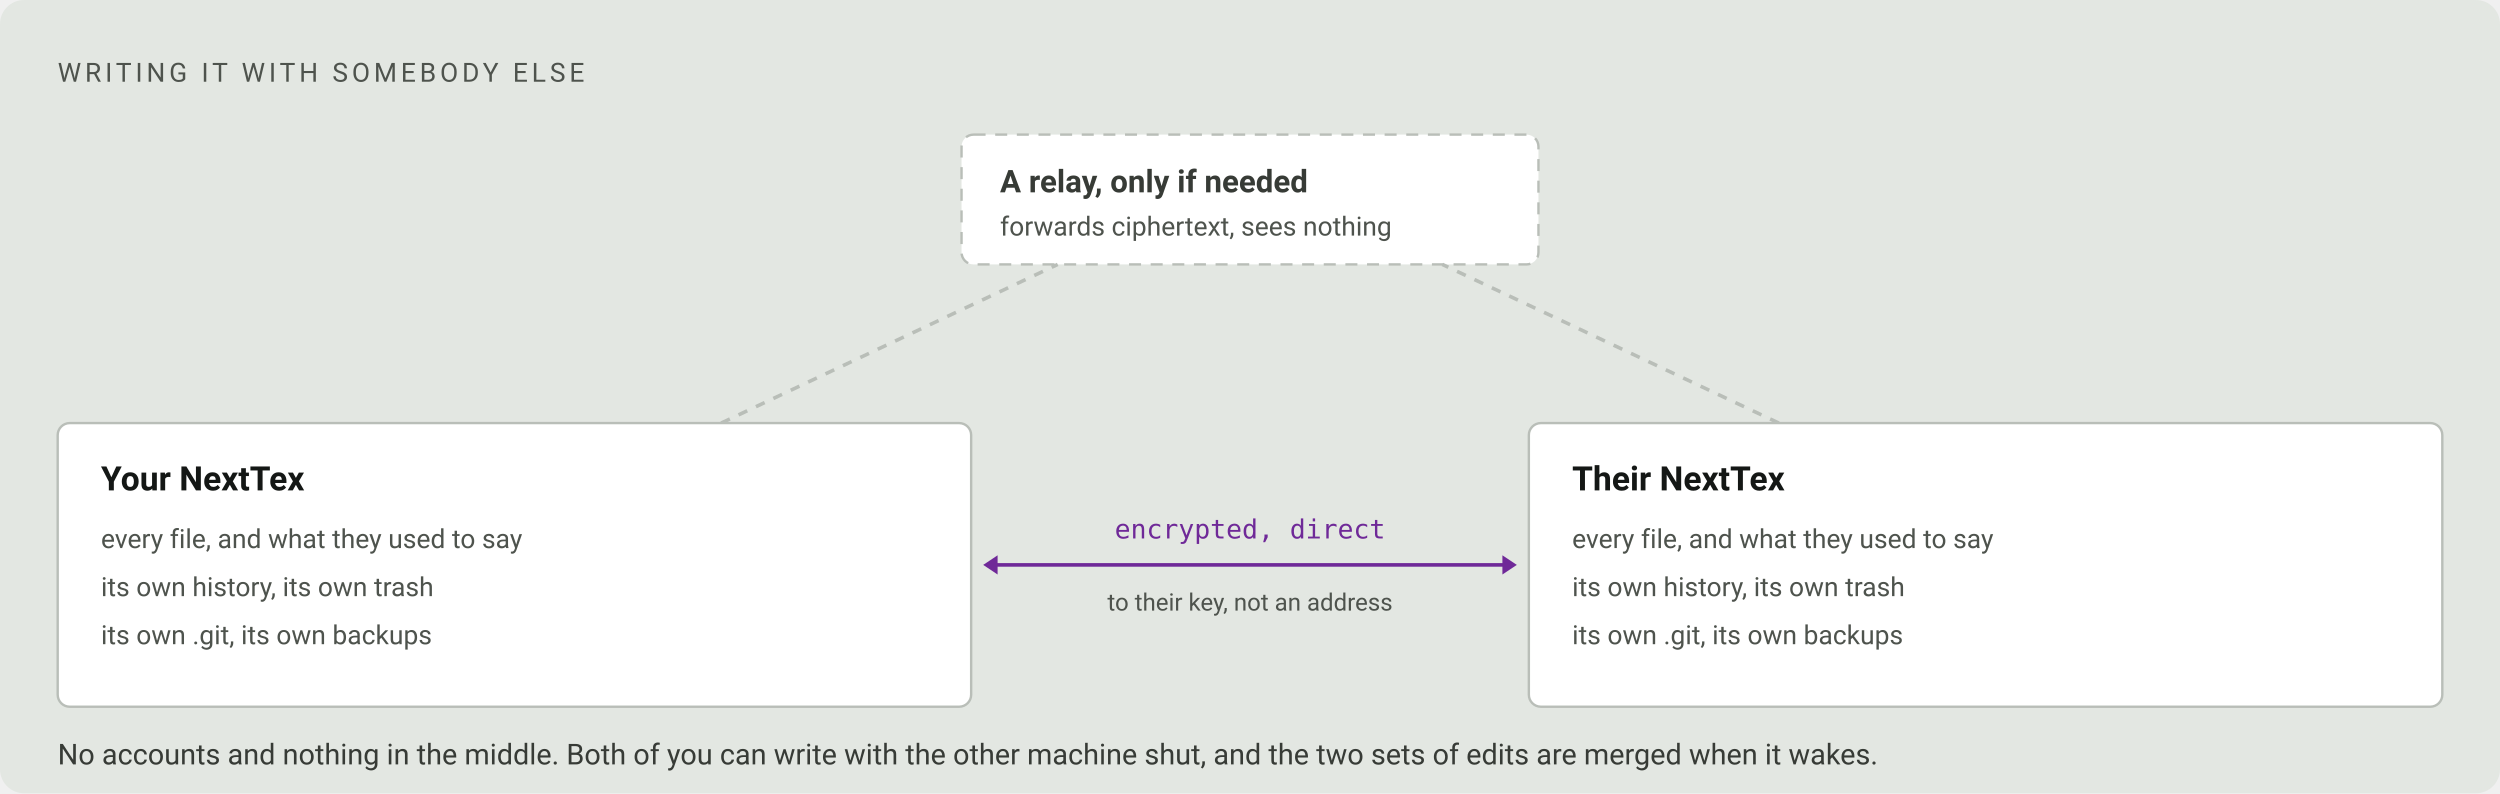
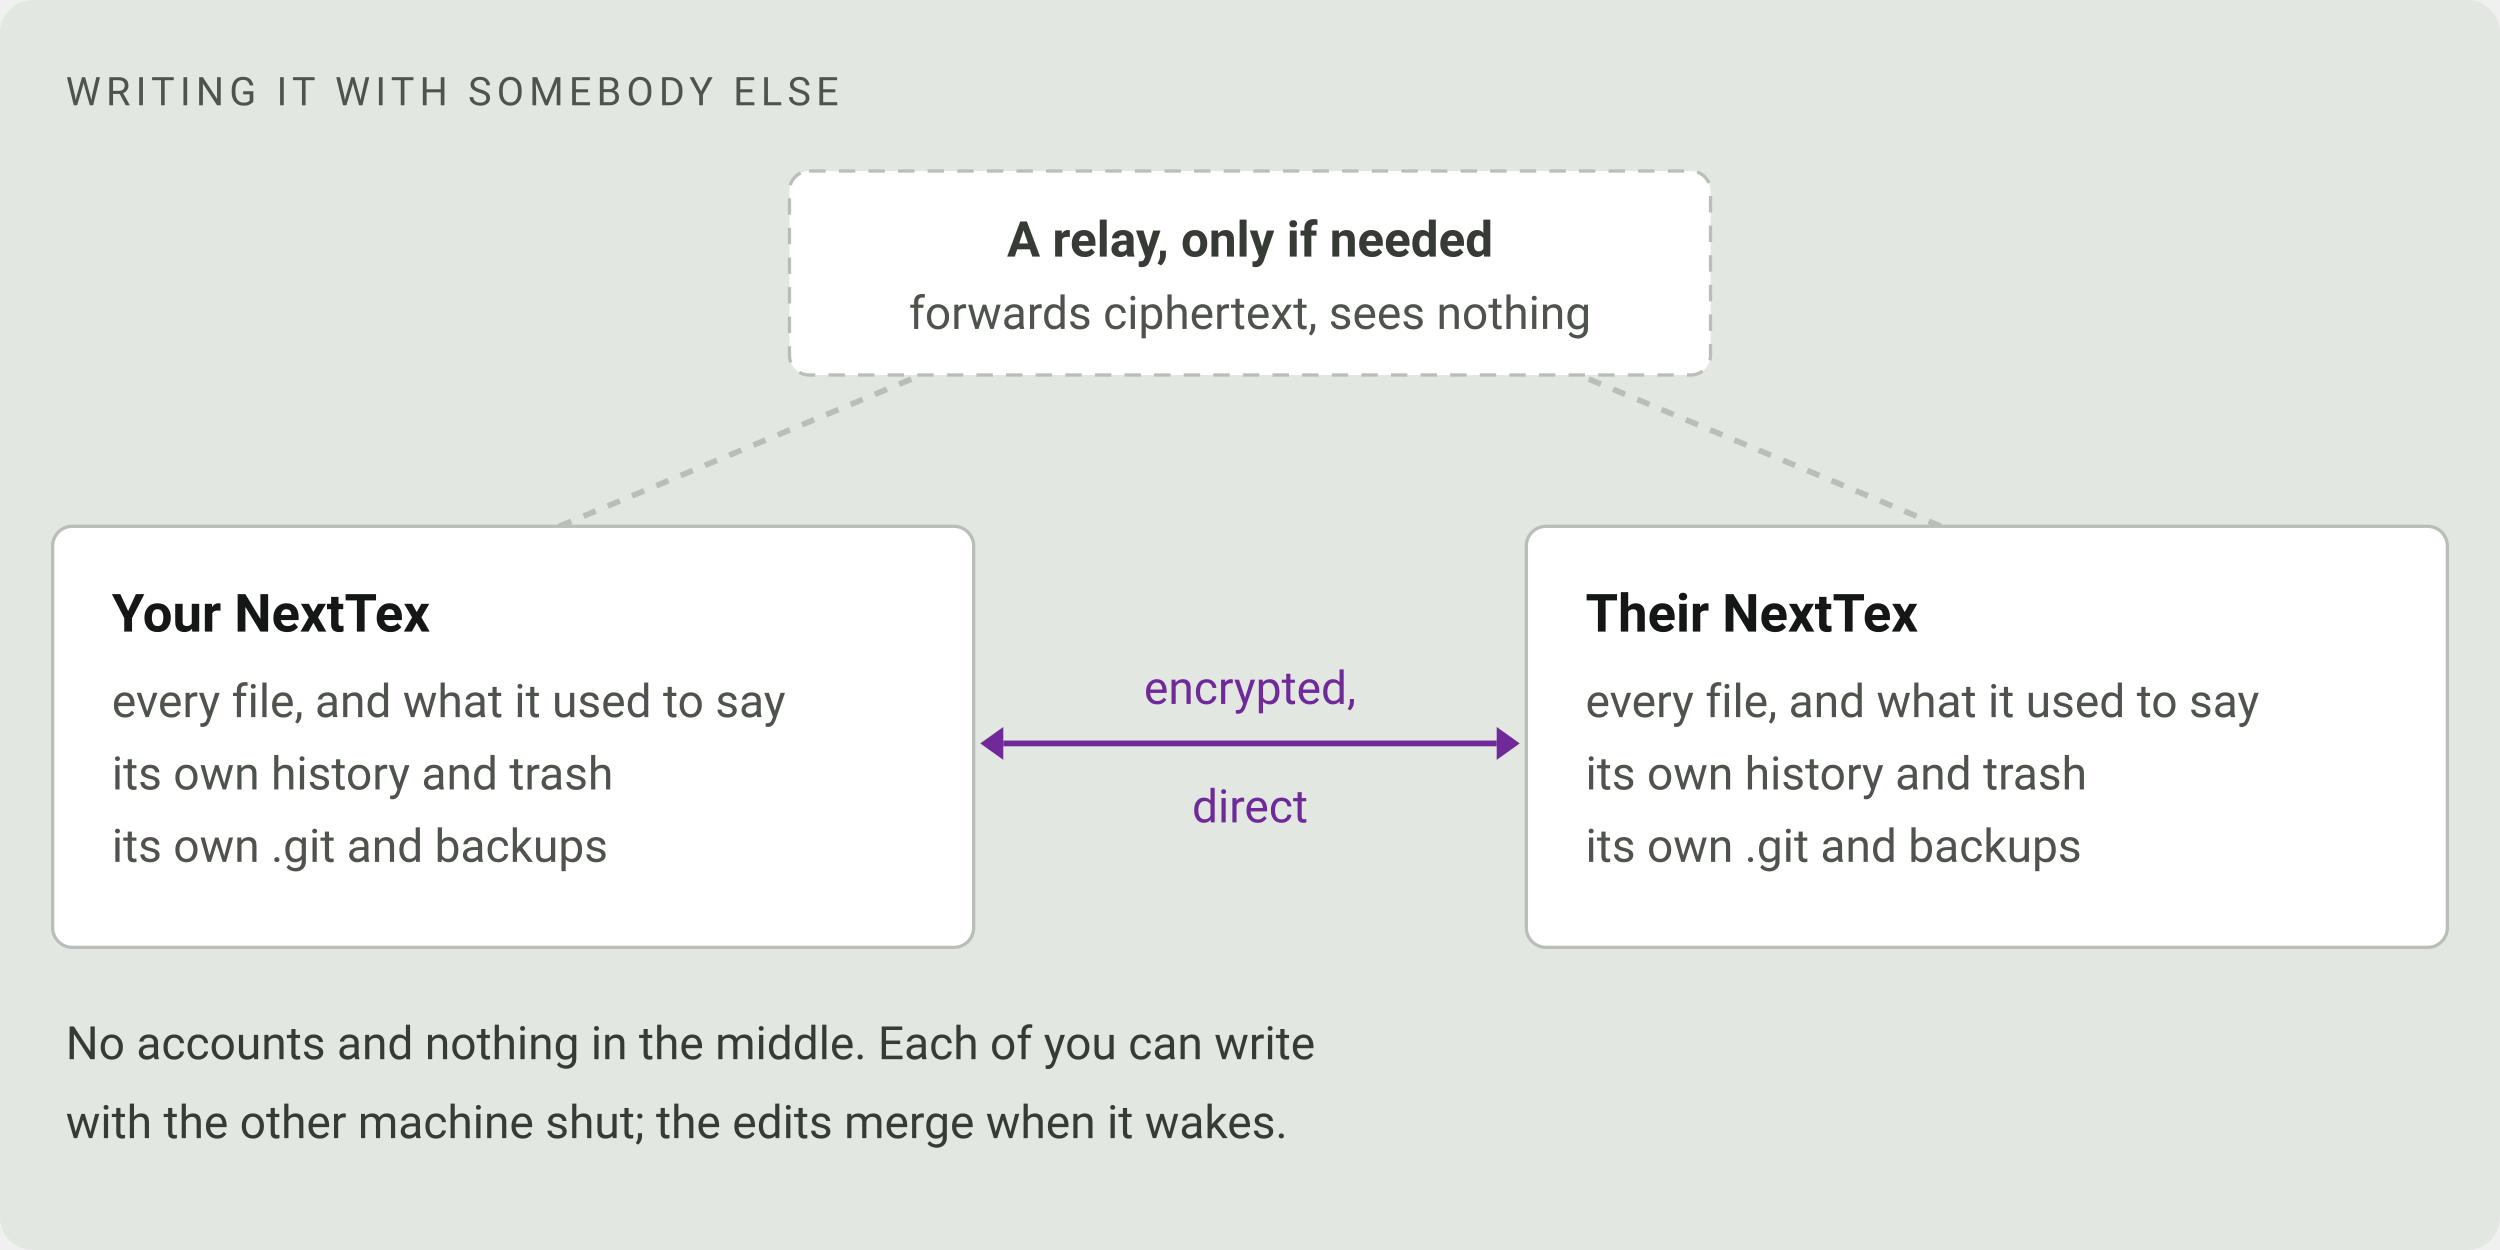
- <svg xmlns="http://www.w3.org/2000/svg" width="1040" height="330" viewBox="0 0 1040 330" role="img" aria-label="Two NextTex installs, each holding a whole copy of the project, connected directly and encrypted to the other's public key. A relay forwards ciphertext only when a direct route cannot be made. There is no server in the middle and no accounts.">
-   <rect width="1040" height="330" rx="10" fill="#E3E7E2" />
-   <text x="24" y="34" font-family="ui-sans-serif,system-ui,-apple-system,Segoe UI,Roboto,sans-serif" font-size="11" letter-spacing="1.6" fill="#4E534D">WRITING IT WITH SOMEBODY ELSE</text>
-   <rect x="400" y="56" width="240" height="54" rx="5" fill="#FFFFFF" stroke="#B9BEB8" stroke-width="1" stroke-dasharray="5 4" />
-   <text x="416" y="80" font-family="ui-sans-serif,system-ui,-apple-system,Segoe UI,Roboto,sans-serif" font-size="13" font-weight="600" fill="#373B36">A relay, only if needed</text>
-   <text x="416" y="98" font-family="ui-sans-serif,system-ui,-apple-system,Segoe UI,Roboto,sans-serif" font-size="11" fill="#4E534D">forwards ciphertext, sees nothing</text>
-   <line x1="300" y1="176" x2="440" y2="110" stroke="#B9BEB8" stroke-width="1.5" stroke-dasharray="4 4" />
-   <line x1="740" y1="176" x2="600" y2="110" stroke="#B9BEB8" stroke-width="1.5" stroke-dasharray="4 4" />
-   <rect x="24" y="176" width="380" height="118" rx="5" fill="#FFFFFF" stroke="#B9BEB8" stroke-width="1" />
-   <text x="42" y="204" font-family="ui-sans-serif,system-ui,-apple-system,Segoe UI,Roboto,sans-serif" font-size="14" font-weight="600" fill="#141715">Your NextTex</text>
-   <text x="42" y="228" font-family="ui-sans-serif,system-ui,-apple-system,Segoe UI,Roboto,sans-serif" font-size="11" fill="#4E534D">every file, and what they used to say</text>
-   <text x="42" y="248" font-family="ui-sans-serif,system-ui,-apple-system,Segoe UI,Roboto,sans-serif" font-size="11" fill="#4E534D">its own history, its own trash</text>
-   <text x="42" y="268" font-family="ui-sans-serif,system-ui,-apple-system,Segoe UI,Roboto,sans-serif" font-size="11" fill="#4E534D">its own .git, its own backups</text>
-   <rect x="636" y="176" width="380" height="118" rx="5" fill="#FFFFFF" stroke="#B9BEB8" stroke-width="1" />
-   <text x="654" y="204" font-family="ui-sans-serif,system-ui,-apple-system,Segoe UI,Roboto,sans-serif" font-size="14" font-weight="600" fill="#141715">Their NextTex</text>
-   <text x="654" y="228" font-family="ui-sans-serif,system-ui,-apple-system,Segoe UI,Roboto,sans-serif" font-size="11" fill="#4E534D">every file, and what they used to say</text>
-   <text x="654" y="248" font-family="ui-sans-serif,system-ui,-apple-system,Segoe UI,Roboto,sans-serif" font-size="11" fill="#4E534D">its own history, its own trash</text>
-   <text x="654" y="268" font-family="ui-sans-serif,system-ui,-apple-system,Segoe UI,Roboto,sans-serif" font-size="11" fill="#4E534D">its own .git, its own backups</text>
-   <line x1="414" y1="235" x2="626" y2="235" stroke="#6F2998" stroke-width="1.5" />
-   <path d="M625 231 l6 4 -6 4z" fill="#6F2998" />
-   <path d="M415 231 l-6 4 6 4z" fill="#6F2998" />
-   <text x="520" y="224" text-anchor="middle" font-family="ui-monospace,SFMono-Regular,Menlo,monospace" font-size="11" fill="#6F2998">encrypted, direct</text>
-   <text x="520" y="254" text-anchor="middle" font-family="ui-sans-serif,system-ui,-apple-system,Segoe UI,Roboto,sans-serif" font-size="10" fill="#4E534D">to their key, not an address</text>
-   <text x="24" y="318" font-family="ui-sans-serif,system-ui,-apple-system,Segoe UI,Roboto,sans-serif" font-size="12" fill="#373B36">No accounts and nothing in the middle. Both of you can write with the other machine shut, and the two sets of edits are merged when it wakes.</text>
+ <svg xmlns="http://www.w3.org/2000/svg" width="760" height="380" viewBox="0 0 760 380" role="img" aria-label="Two NextTex installs, each holding a whole copy of the project, connected directly and encrypted to the other's public key. A relay forwards ciphertext only when a direct route cannot be made. There is no server in the middle and no accounts.">
+   <rect width="760" height="380" rx="10" fill="#E3E7E2" />
+   <text x="20" y="32" font-family="ui-sans-serif,system-ui,-apple-system,Segoe UI,Roboto,sans-serif" font-size="12" fill="#4E534D" letter-spacing="1.6">WRITING IT WITH SOMEBODY ELSE</text>
+   <rect x="240" y="52" width="280" height="62" rx="6" fill="#FFFFFF" stroke="#B9BEB8" stroke-dasharray="5 4" />
+   <text x="380" y="78" font-family="ui-sans-serif,system-ui,-apple-system,Segoe UI,Roboto,sans-serif" font-size="15" font-weight="600" text-anchor="middle" fill="#373B36">A relay, only if needed</text>
+   <text x="380" y="100" font-family="ui-sans-serif,system-ui,-apple-system,Segoe UI,Roboto,sans-serif" font-size="14" text-anchor="middle" fill="#4E534D">forwards ciphertext, sees nothing</text>
+   <line x1="170" y1="160" x2="280" y2="114" stroke="#B9BEB8" stroke-width="1.75" stroke-dasharray="4 4" />
+   <line x1="590" y1="160" x2="480" y2="114" stroke="#B9BEB8" stroke-width="1.75" stroke-dasharray="4 4" />
+   <rect x="16" y="160" width="280" height="128" rx="6" fill="#FFFFFF" stroke="#B9BEB8" />
+   <text x="34" y="192" font-family="ui-sans-serif,system-ui,-apple-system,Segoe UI,Roboto,sans-serif" font-size="16" font-weight="600" fill="#141715">Your NextTex</text>
+   <text x="34" y="218" font-family="ui-sans-serif,system-ui,-apple-system,Segoe UI,Roboto,sans-serif" font-size="14" fill="#4E534D">every file, and what it used to say</text>
+   <text x="34" y="240" font-family="ui-sans-serif,system-ui,-apple-system,Segoe UI,Roboto,sans-serif" font-size="14" fill="#4E534D">its own history and trash</text>
+   <text x="34" y="262" font-family="ui-sans-serif,system-ui,-apple-system,Segoe UI,Roboto,sans-serif" font-size="14" fill="#4E534D">its own .git and backups</text>
+   <rect x="464" y="160" width="280" height="128" rx="6" fill="#FFFFFF" stroke="#B9BEB8" />
+   <text x="482" y="192" font-family="ui-sans-serif,system-ui,-apple-system,Segoe UI,Roboto,sans-serif" font-size="16" font-weight="600" fill="#141715">Their NextTex</text>
+   <text x="482" y="218" font-family="ui-sans-serif,system-ui,-apple-system,Segoe UI,Roboto,sans-serif" font-size="14" fill="#4E534D">every file, and what it used to say</text>
+   <text x="482" y="240" font-family="ui-sans-serif,system-ui,-apple-system,Segoe UI,Roboto,sans-serif" font-size="14" fill="#4E534D">its own history and trash</text>
+   <text x="482" y="262" font-family="ui-sans-serif,system-ui,-apple-system,Segoe UI,Roboto,sans-serif" font-size="14" fill="#4E534D">its own .git and backups</text>
+   <line x1="305" y1="226" x2="455" y2="226" stroke="#6F2998" stroke-width="1.75" />
+   <path d="M455 221 l7 5 -7 5z" fill="#6F2998" />
+   <path d="M305 221 l-7 5 7 5z" fill="#6F2998" />
+   <text x="380" y="214" font-family="ui-sans-serif,system-ui,-apple-system,Segoe UI,Roboto,sans-serif" font-size="14" text-anchor="middle" fill="#6F2998">encrypted,</text>
+   <text x="380" y="250" font-family="ui-sans-serif,system-ui,-apple-system,Segoe UI,Roboto,sans-serif" font-size="14" text-anchor="middle" fill="#6F2998">direct</text>
+   <text x="20" y="322" font-family="ui-sans-serif,system-ui,-apple-system,Segoe UI,Roboto,sans-serif" font-size="14" fill="#373B36">No accounts and nothing in the middle. Each of you can write</text>
+   <text x="20" y="346" font-family="ui-sans-serif,system-ui,-apple-system,Segoe UI,Roboto,sans-serif" font-size="14" fill="#373B36">with the other machine shut; the edits merge when it wakes.</text>
</svg>
